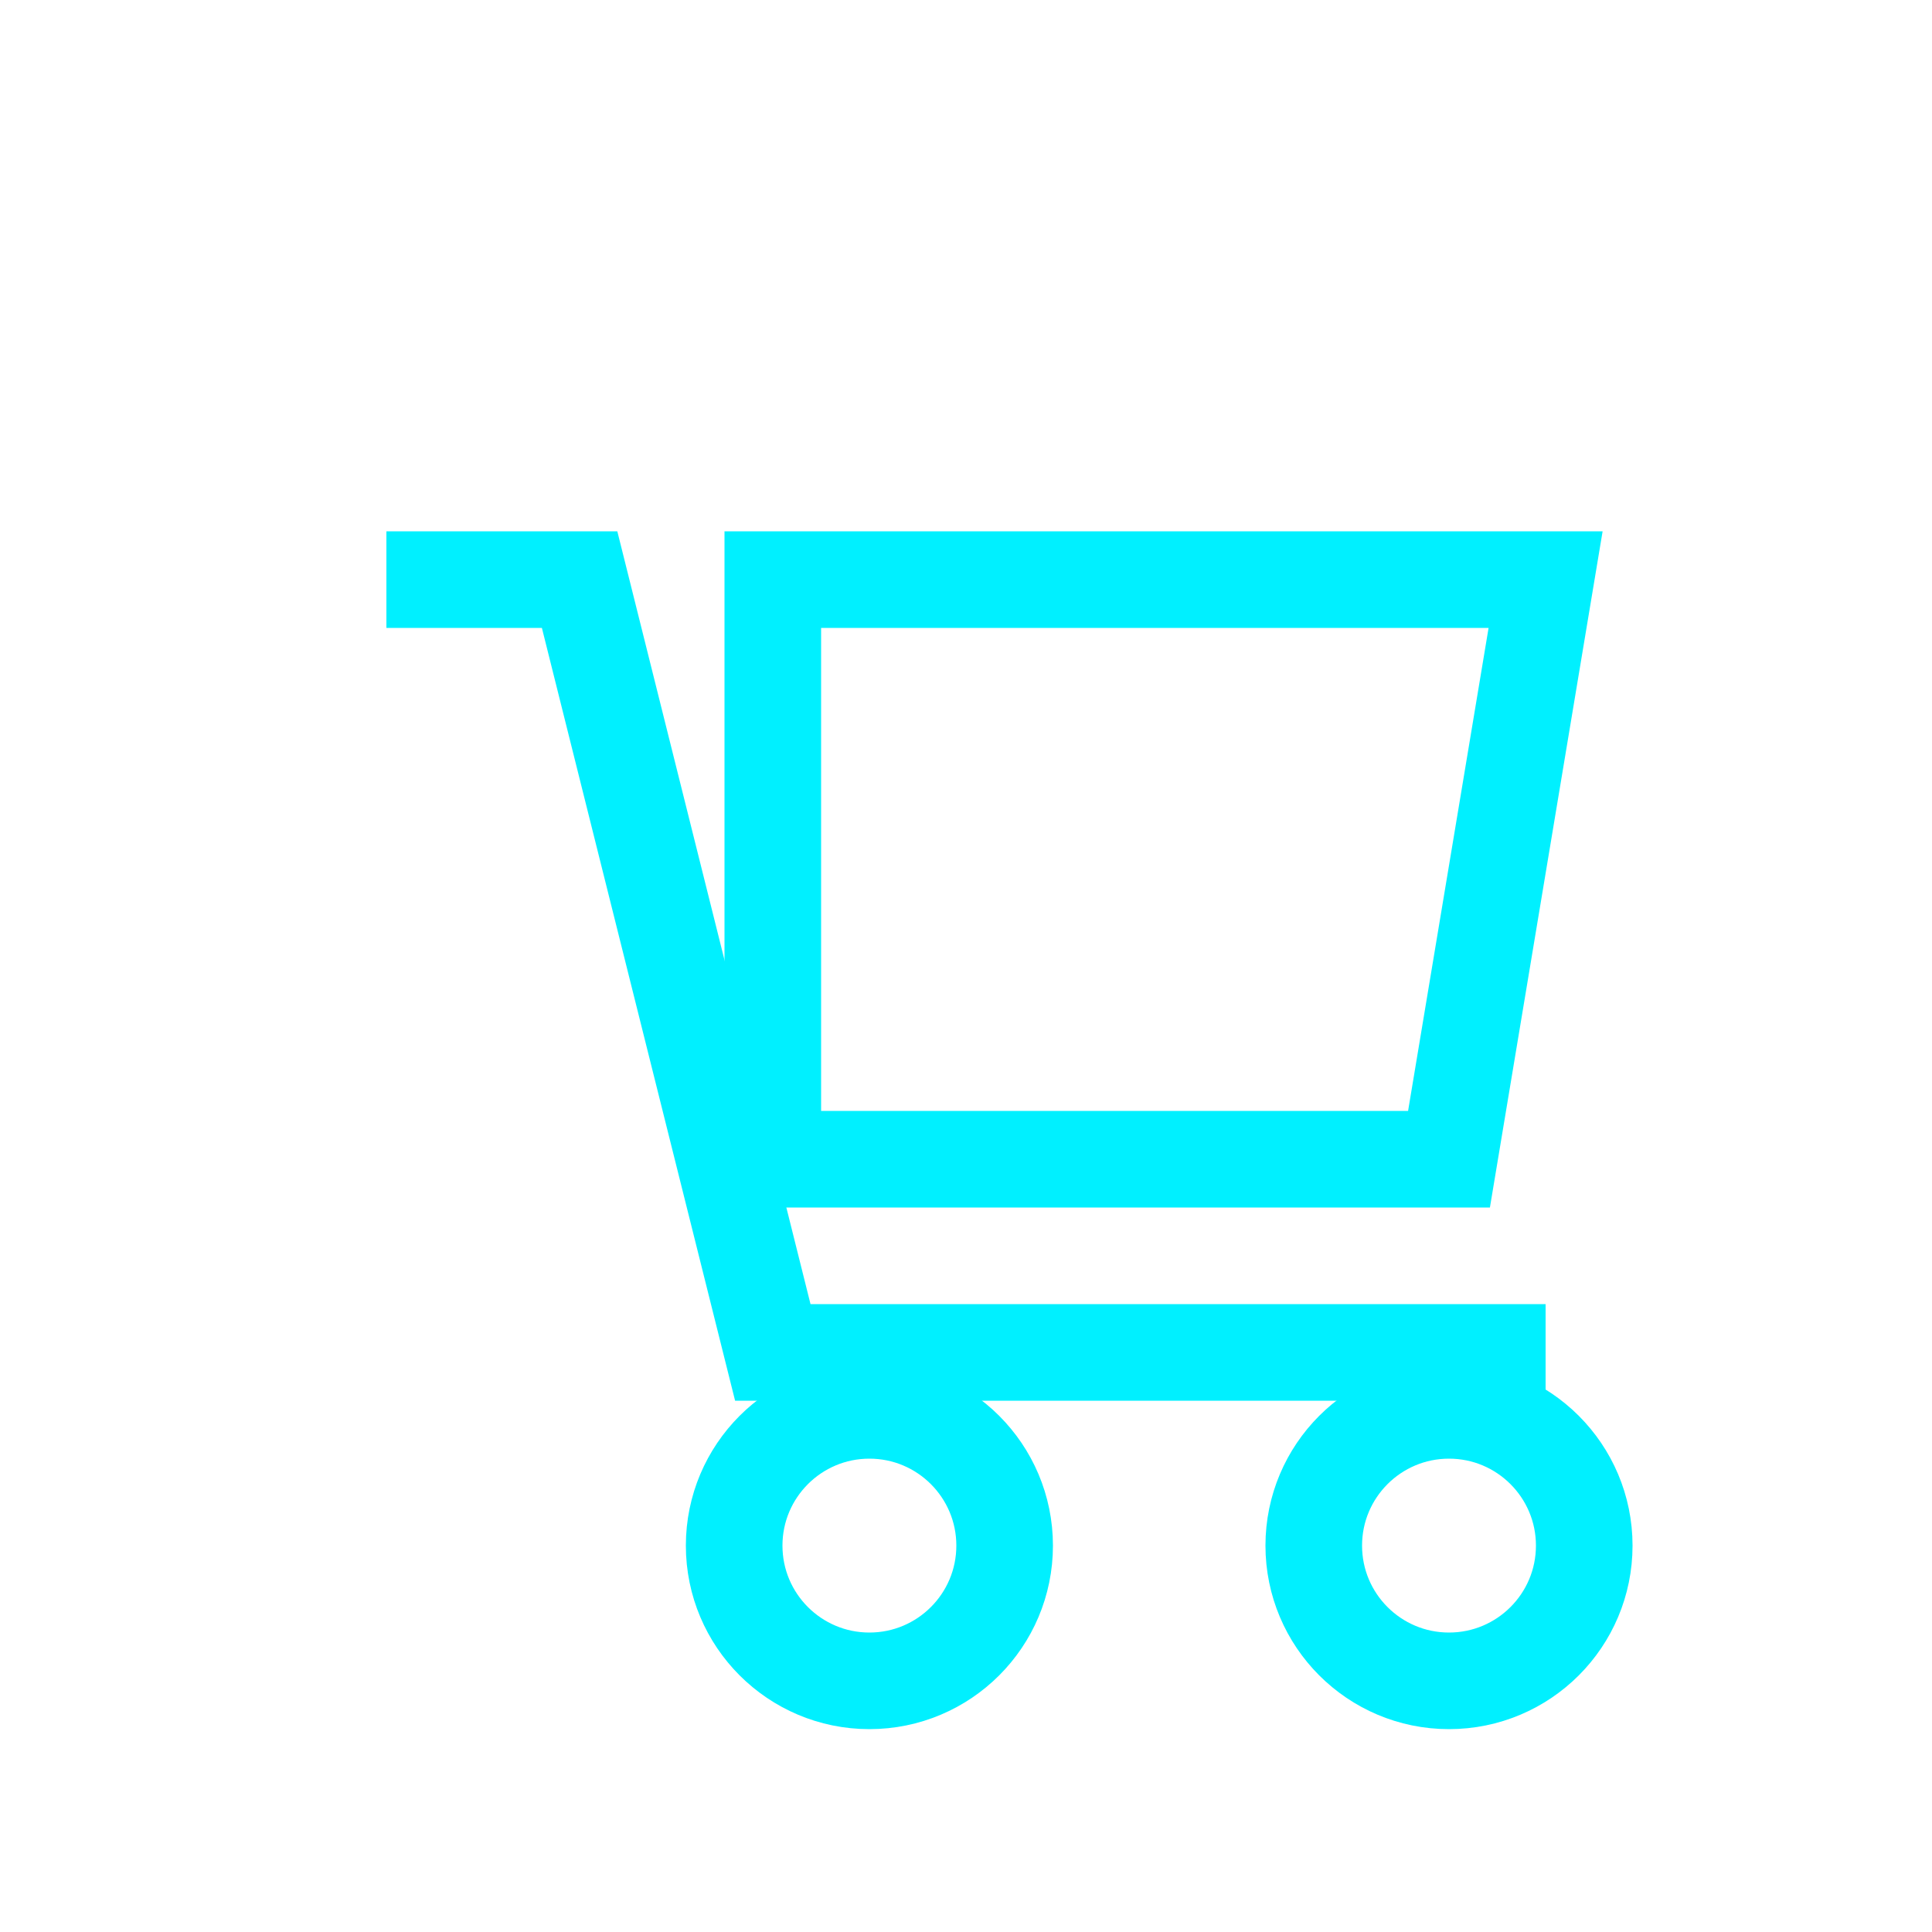
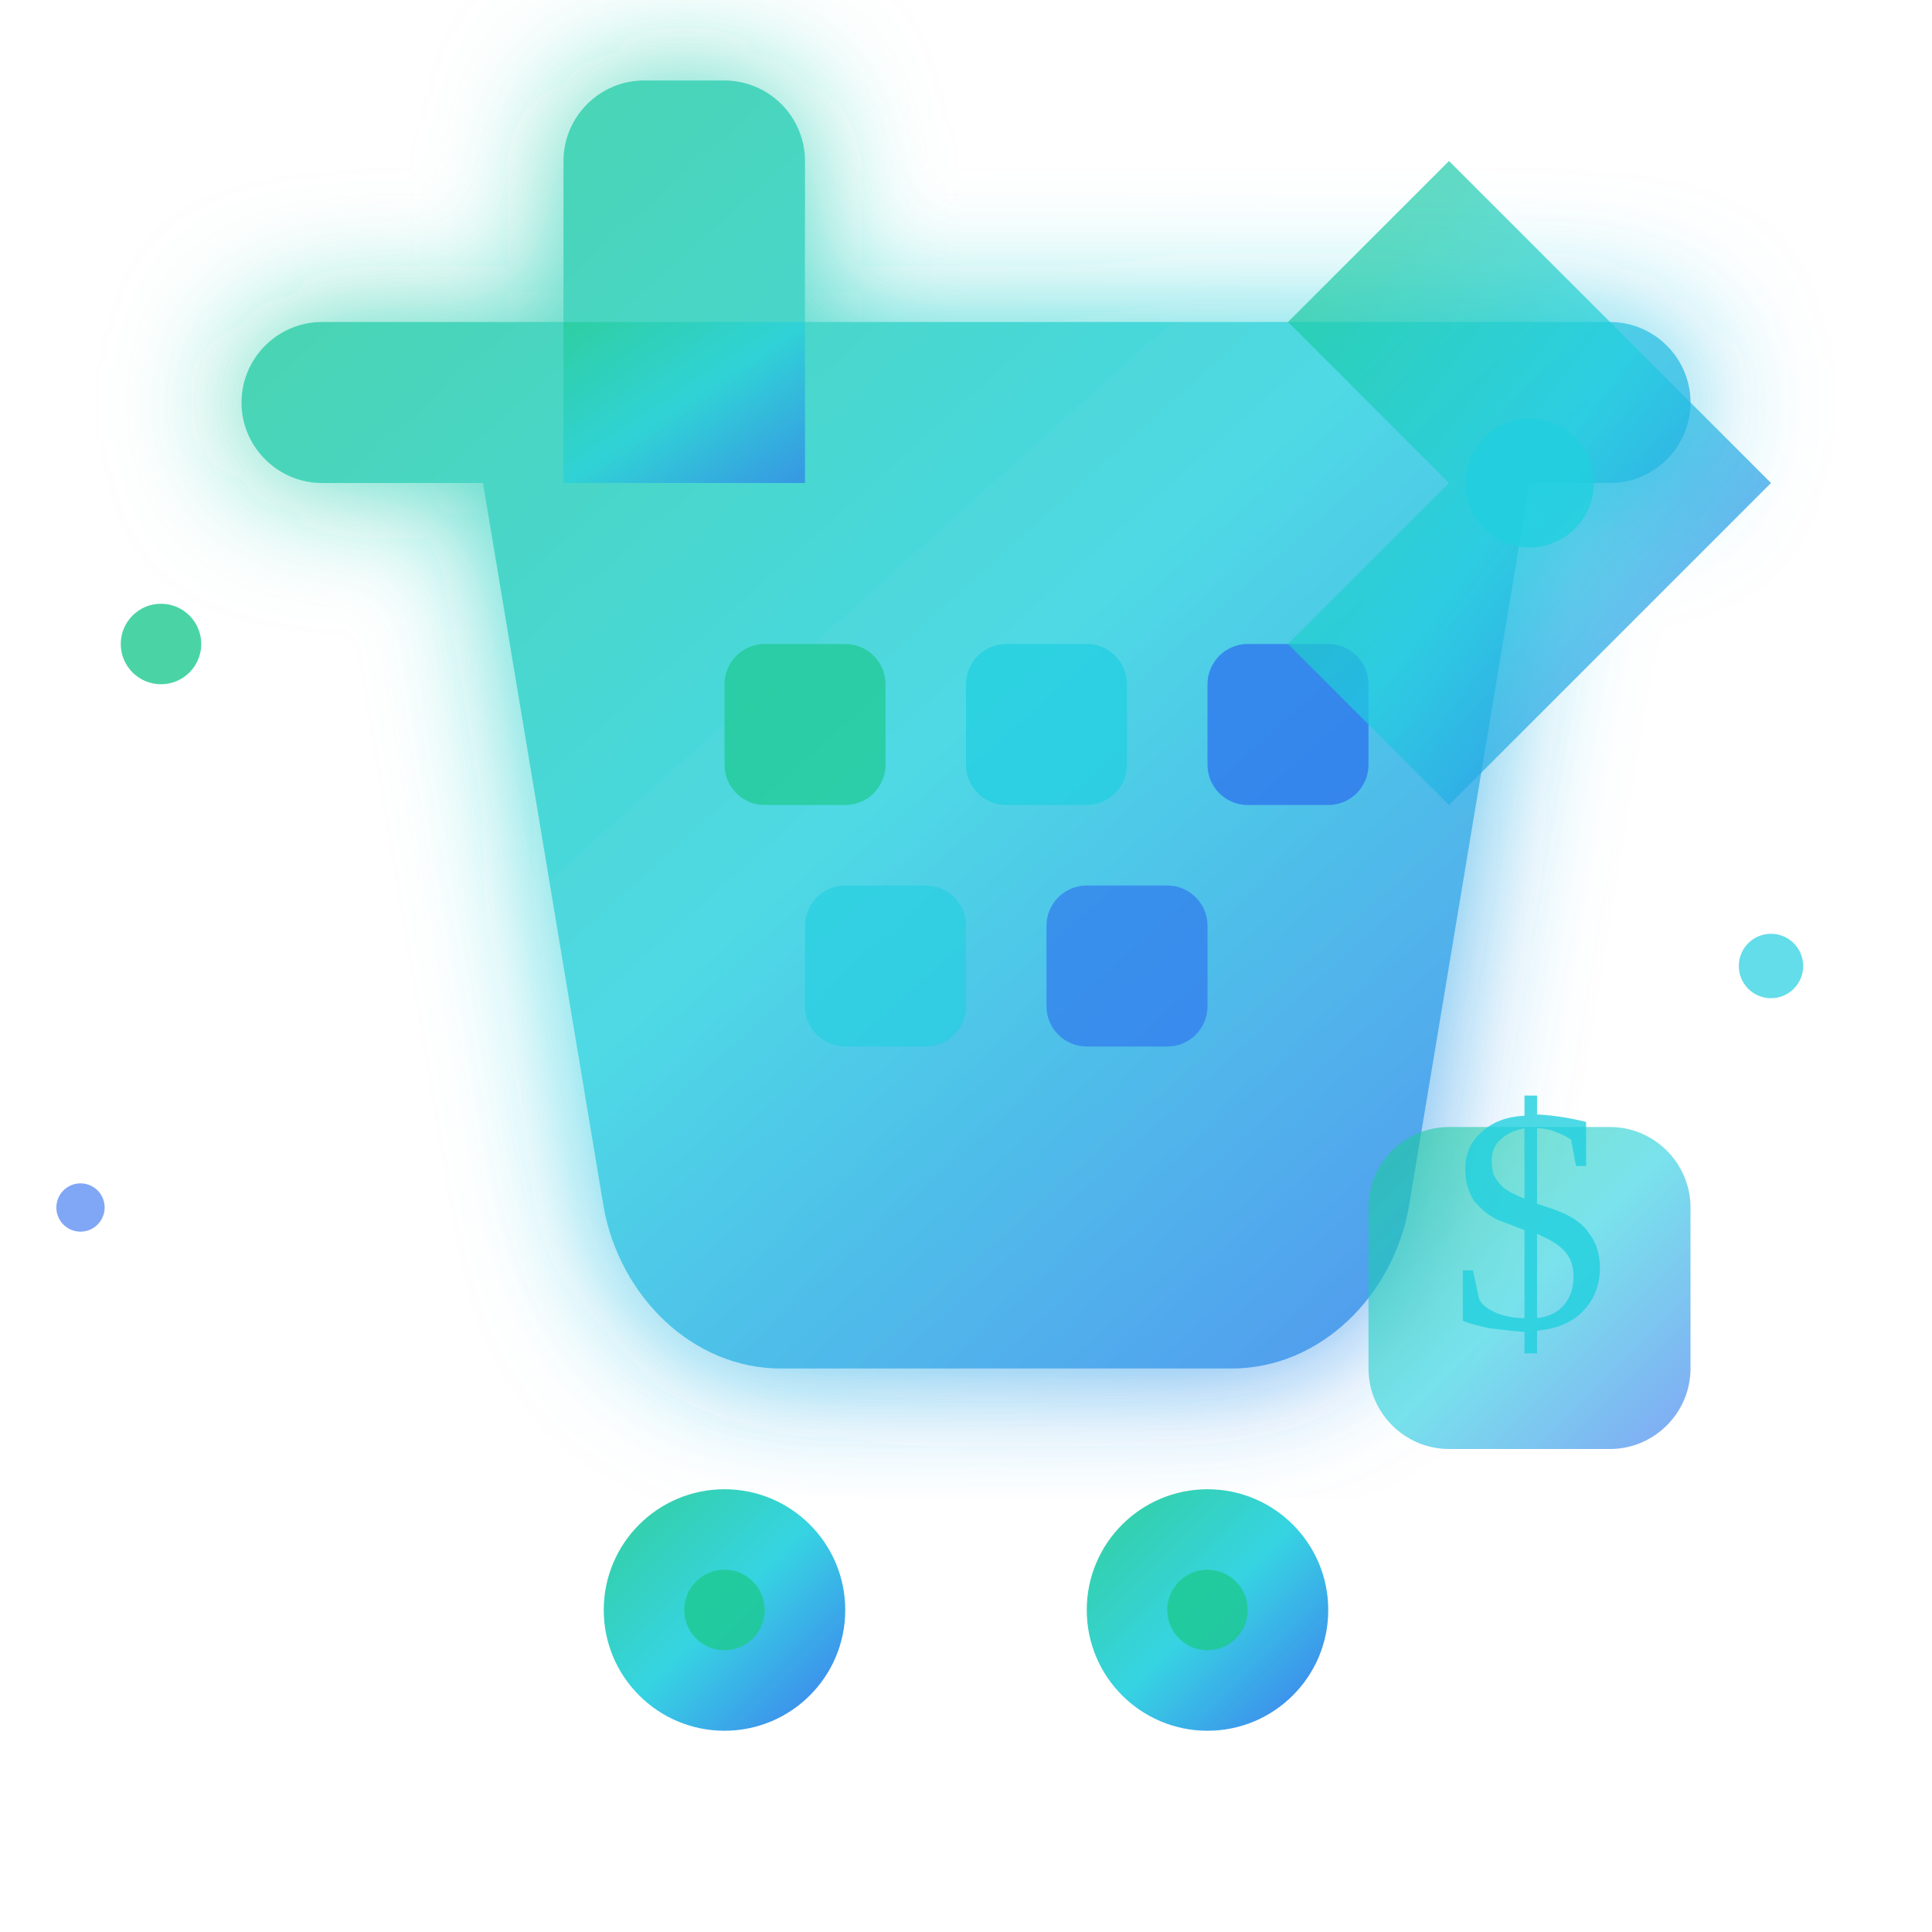
- <svg xmlns="http://www.w3.org/2000/svg" viewBox="0 0 100 100">
-   <path d="M20 30 L30 30 L40 70 L80 70" fill="none" stroke="#00F0FF" stroke-width="5" />
-   <circle cx="45" cy="80" r="7" fill="none" stroke="#00F0FF" stroke-width="5" />
-   <circle cx="75" cy="80" r="7" fill="none" stroke="#00F0FF" stroke-width="5" />
-   <path d="M40 30 L80 30 L75 60 L40 60 Z" fill="none" stroke="#00F0FF" stroke-width="5" />
+ <svg xmlns="http://www.w3.org/2000/svg" width="24" height="24" viewBox="0 0 24 24" fill="none">
+   <defs>
+     <linearGradient id="ecommerceGradient" x1="0%" y1="0%" x2="100%" y2="100%">
+       <stop offset="0%" style="stop-color:hsl(160, 75%, 45%);stop-opacity:1" />
+       <stop offset="50%" style="stop-color:hsl(185, 75%, 50%);stop-opacity:1" />
+       <stop offset="100%" style="stop-color:hsl(220, 85%, 55%);stop-opacity:1" />
+     </linearGradient>
+     <filter id="ecommerceGlow">
+       <feGaussianBlur stdDeviation="0.8" result="coloredBlur" />
+       <feMerge>
+         <feMergeNode in="coloredBlur" />
+         <feMergeNode in="SourceGraphic" />
+       </feMerge>
+     </filter>
+   </defs>
+   <path d="M7 4V2C7 1.45 7.45 1 8 1H9C9.55 1 10 1.45 10 2V4H20C20.55 4 21 4.45 21 5C21 5.55 20.55 6 20 6H19L17.5 15C17.3 16.1 16.4 17 15.3 17H9.7C8.6 17 7.7 16.1 7.5 15L6 6H4C3.45 6 3 5.55 3 5C3 4.45 3.45 4 4 4H7Z" fill="url(#ecommerceGradient)" opacity="0.8" filter="url(#ecommerceGlow)" />
+   <path d="M7 4H10V6H7V4Z" fill="url(#ecommerceGradient)" opacity="0.6" />
+   <rect x="9" y="8" width="2" height="2" rx="0.5" fill="hsl(160, 75%, 45%)" opacity="0.7" />
+   <rect x="12" y="8" width="2" height="2" rx="0.5" fill="hsl(185, 75%, 50%)" opacity="0.7" />
+   <rect x="15" y="8" width="2" height="2" rx="0.5" fill="hsl(220, 85%, 55%)" opacity="0.7" />
+   <rect x="10" y="11" width="2" height="2" rx="0.5" fill="hsl(185, 75%, 50%)" opacity="0.6" />
+   <rect x="13" y="11" width="2" height="2" rx="0.5" fill="hsl(220, 85%, 55%)" opacity="0.6" />
+   <circle cx="9" cy="20" r="1.5" fill="url(#ecommerceGradient)" opacity="0.9" />
+   <circle cx="15" cy="20" r="1.5" fill="url(#ecommerceGradient)" opacity="0.9" />
+   <circle cx="9" cy="20" r="0.5" fill="hsl(160, 75%, 45%)" opacity="0.8" />
+   <circle cx="15" cy="20" r="0.5" fill="hsl(160, 75%, 45%)" opacity="0.8" />
+   <path d="M18 2L22 6L18 10L16 8L18 6L16 4L18 2Z" fill="url(#ecommerceGradient)" opacity="0.7" />
+   <circle cx="19" cy="6" r="0.8" fill="hsl(185, 75%, 50%)" opacity="0.8" />
+   <circle cx="2" cy="8" r="0.5" fill="hsl(160, 75%, 45%)" opacity="0.8">
+     <animate attributeName="opacity" values="0.4;0.8;0.4" dur="2s" repeatCount="indefinite" />
+   </circle>
+   <circle cx="22" cy="12" r="0.4" fill="hsl(185, 75%, 50%)" opacity="0.7">
+     <animate attributeName="opacity" values="0.3;0.7;0.3" dur="2.5s" repeatCount="indefinite" />
+   </circle>
+   <circle cx="1" cy="15" r="0.3" fill="hsl(220, 85%, 55%)" opacity="0.6">
+     <animate attributeName="opacity" values="0.2;0.6;0.2" dur="3s" repeatCount="indefinite" />
+   </circle>
+   <path d="M20 14C20.55 14 21 14.45 21 15V17C21 17.55 20.55 18 20 18H18C17.45 18 17 17.55 17 17V15C17 14.45 17.45 14 18 14H20Z" fill="url(#ecommerceGradient)" opacity="0.6" />
+   <text x="19" y="16.5" text-anchor="middle" font-size="4" fill="hsl(185, 75%, 50%)" opacity="0.8">$</text>
</svg>
